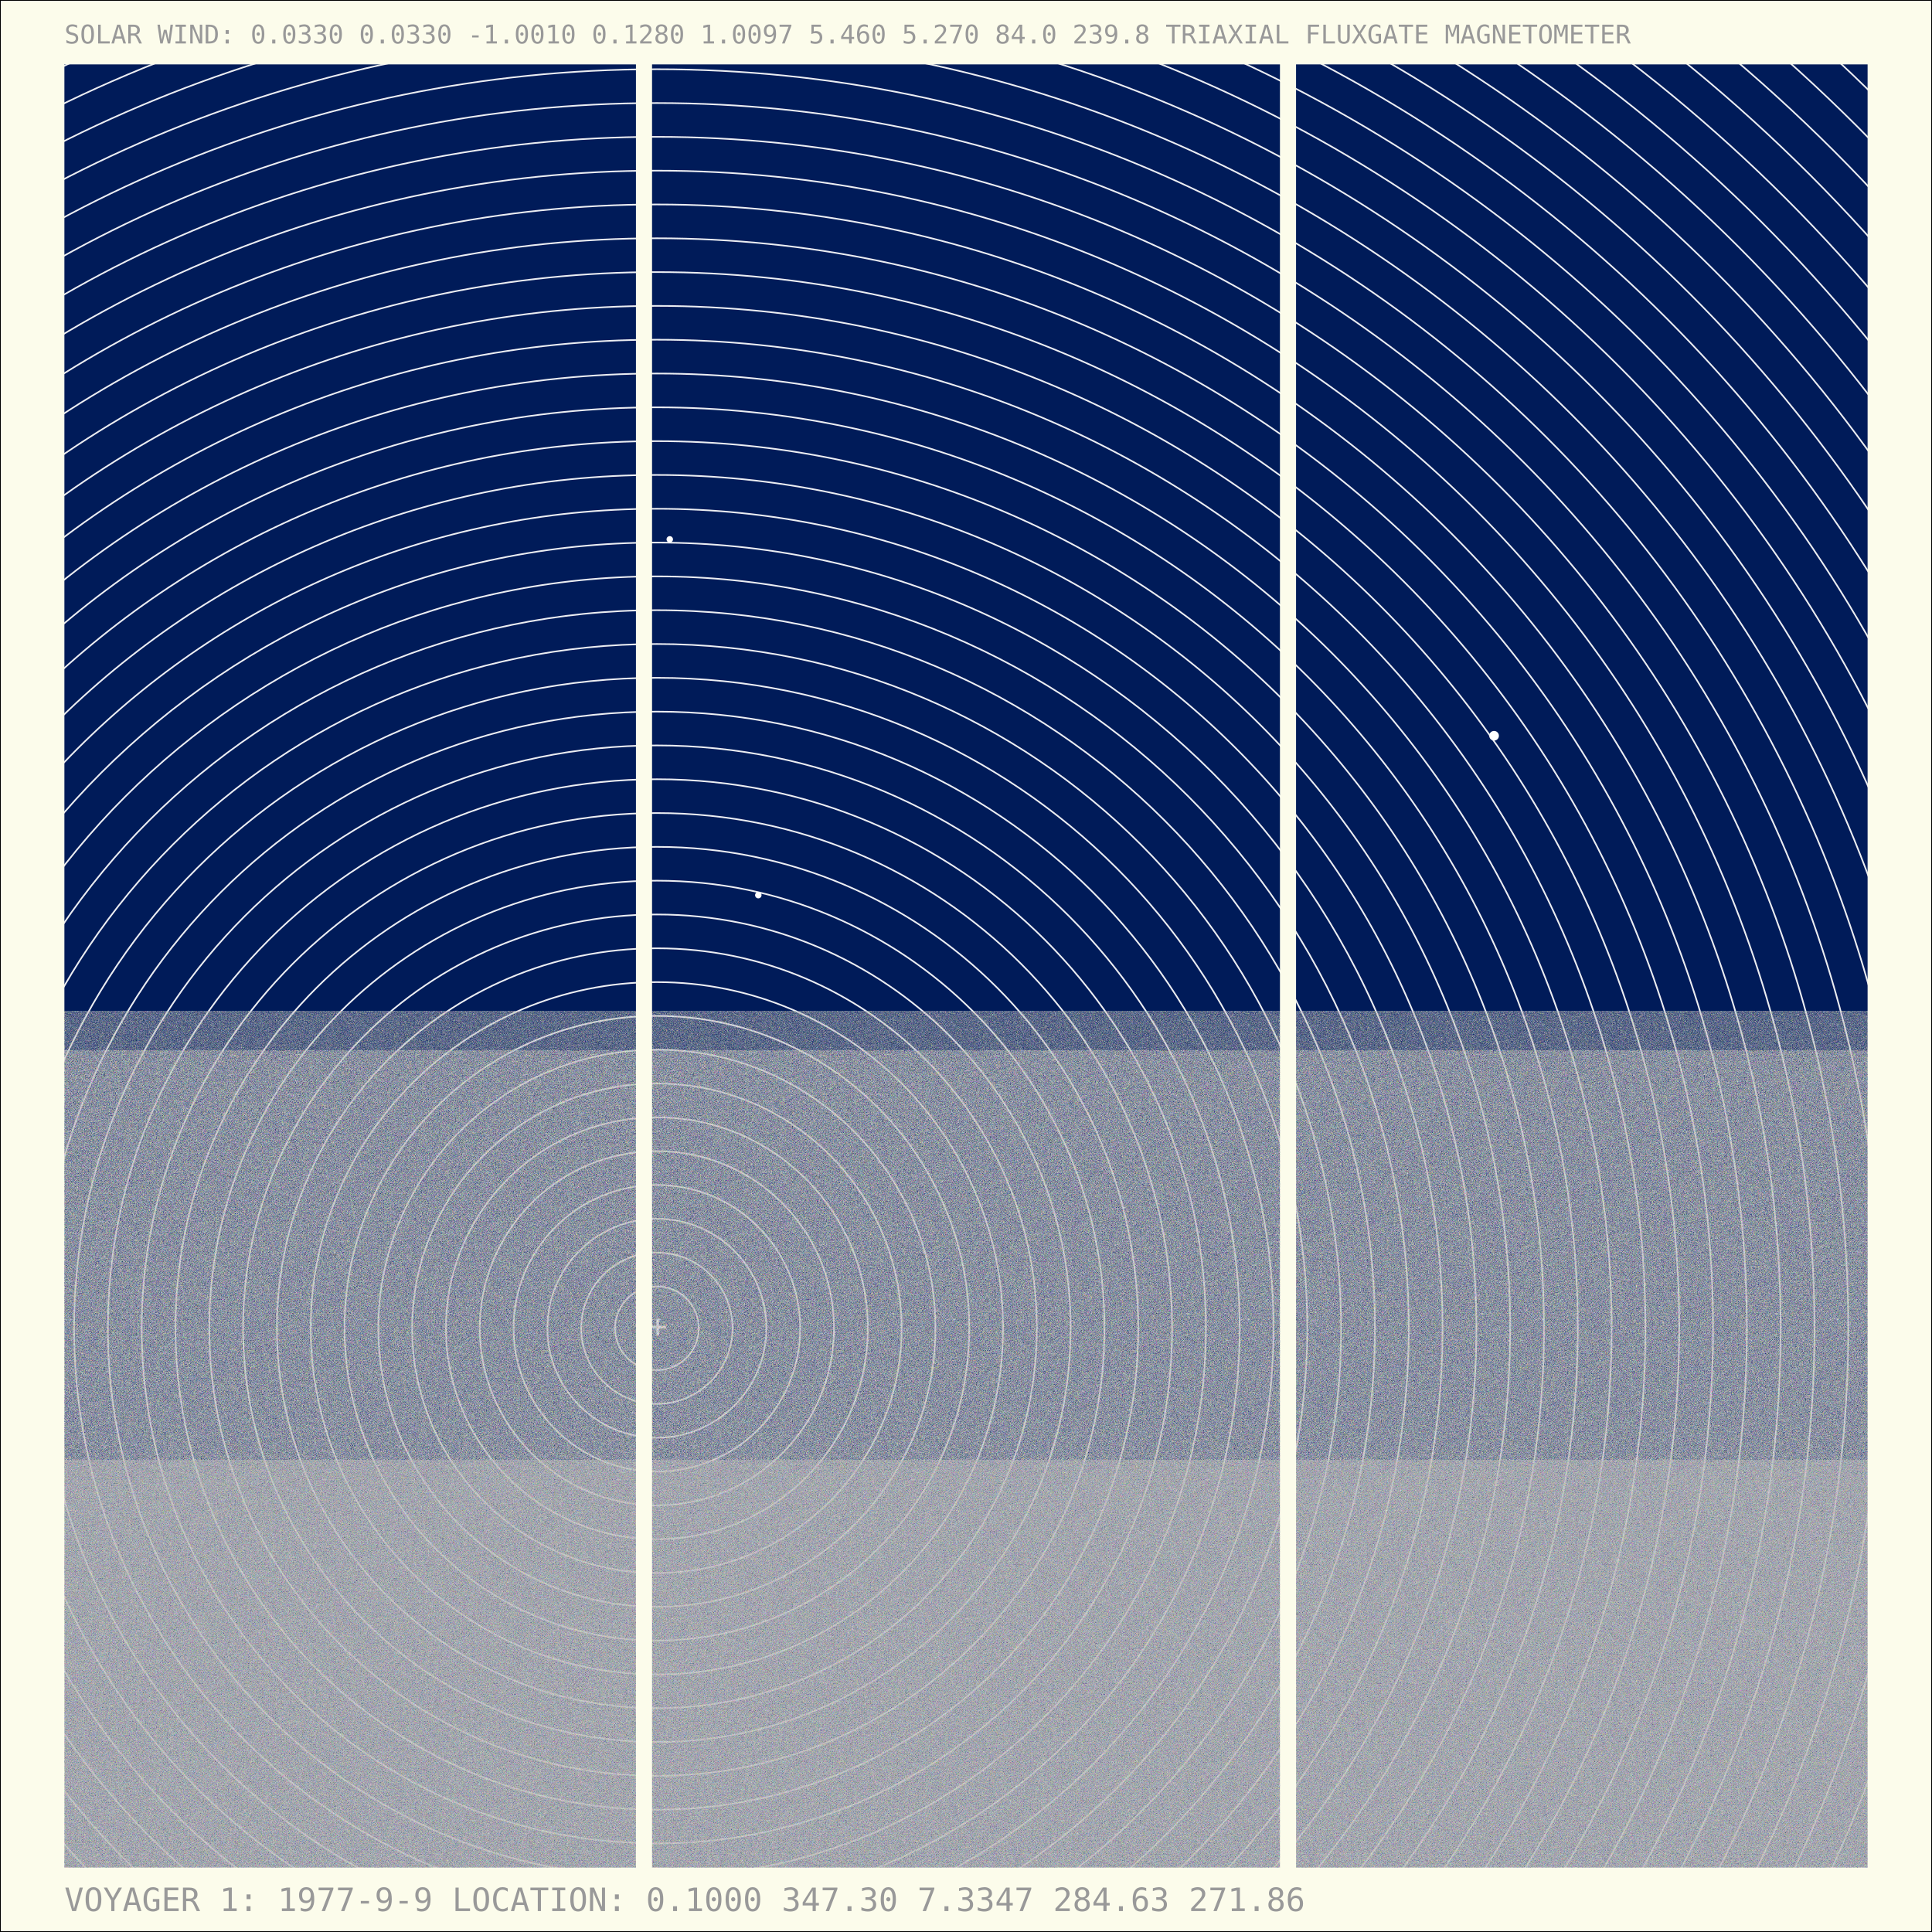
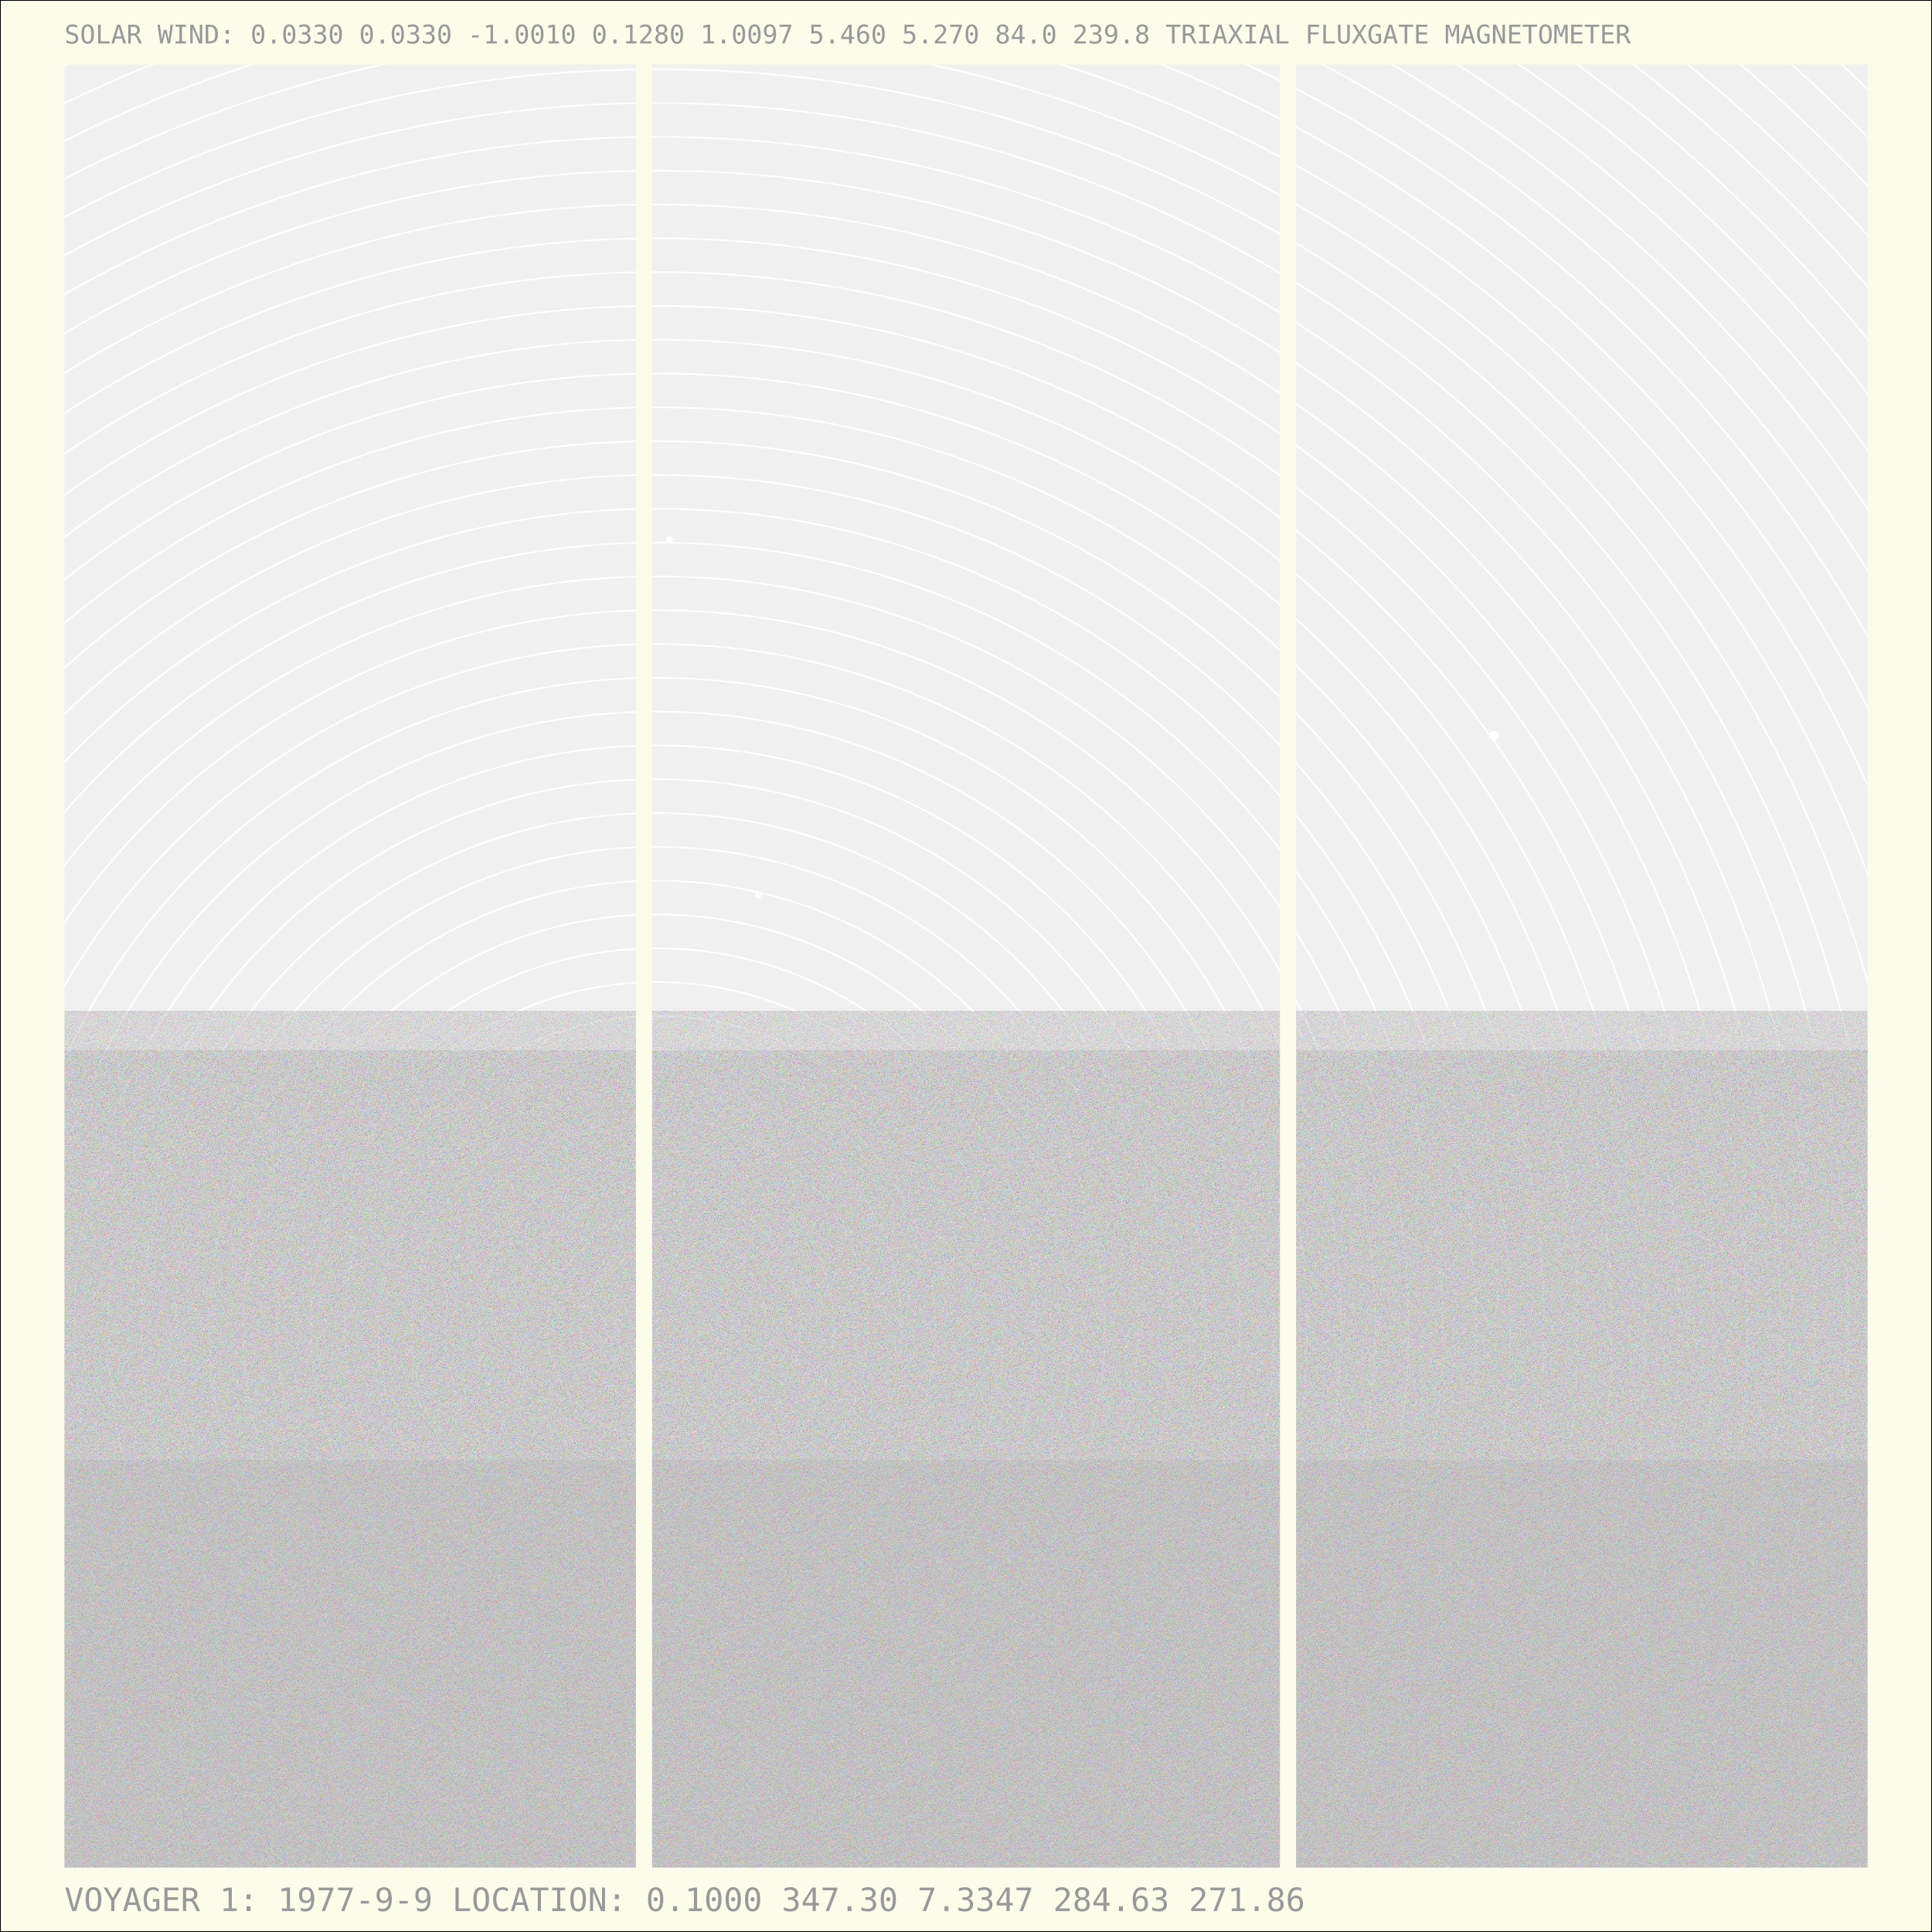
<svg xmlns="http://www.w3.org/2000/svg" width="1200px" height="1200px">
  <defs>
    <filter id="grain" x="0" y="0" width="1200" height="1200">
      <feFlood flood-color="#000000" result="neutral-gray" />
      <feTurbulence in="neutral-gray" type="fractalNoise" baseFrequency="2.8" numOctaves="100" stitchTiles="stitch" result="noise" />
    </filter>
    <linearGradient id="wc0" gradientTransform="rotate(90)">
      <stop offset="5%" stop-color="#65868B" />
      <stop offset="95%" stop-color="#65868B" />
    </linearGradient>
    <linearGradient id="wc1" gradientTransform="rotate(90)">
      <stop offset="5%" stop-color="#65868B" />
      <stop offset="95%" stop-color="#65868B" />
    </linearGradient>
    <linearGradient id="wc2" gradientTransform="rotate(90)">
      <stop offset="5%" stop-color="#BBE1E4" />
      <stop offset="95%" stop-color="#BBE1E4" />
    </linearGradient>
    <filter id="shadow">
      <feDropShadow dx="-0.231" dy="-0.133" stdDeviation="0.817" />
    </filter>
    <clipPath id="sky">
      <path fill="#000000" d="M 0 0 h 1200 v 1200 H 0 z" />
    </clipPath>
  </defs>
-   <g>
-     <path fill="#001b59" d="M 0 0 h 1200 v 1200 H 0 z" />
-   </g>
  <circle cx="928" cy="457" r="3" fill-opacity="1" fill="#ffffff" />
  <circle cx="416" cy="335" r="2" fill-opacity="1" fill="#ffffff" />
  <circle cx="471" cy="556" r="2" fill-opacity="1" fill="#ffffff" />
  <circle cx="408" cy="825" r="2000" stroke-width="1px" stroke-dasharray="0px 0px" fill="none" stroke="#ffffff" stroke-opacity="100%" opacity="92%" />
  <circle cx="408" cy="825" r="1979" stroke-width="1px" stroke-dasharray="0px 0px" fill="none" stroke="#ffffff" stroke-opacity="100%" opacity="92%" />
  <circle cx="408" cy="825" r="1958" stroke-width="1px" stroke-dasharray="0px 0px" fill="none" stroke="#ffffff" stroke-opacity="100%" opacity="92%" />
  <circle cx="408" cy="825" r="1937" stroke-width="1px" stroke-dasharray="0px 0px" fill="none" stroke="#ffffff" stroke-opacity="100%" opacity="92%" />
  <circle cx="408" cy="825" r="1916" stroke-width="1px" stroke-dasharray="0px 0px" fill="none" stroke="#ffffff" stroke-opacity="100%" opacity="92%" />
  <circle cx="408" cy="825" r="1895" stroke-width="1px" stroke-dasharray="0px 0px" fill="none" stroke="#ffffff" stroke-opacity="100%" opacity="92%" />
  <circle cx="408" cy="825" r="1874" stroke-width="1px" stroke-dasharray="0px 0px" fill="none" stroke="#ffffff" stroke-opacity="100%" opacity="92%" />
  <circle cx="408" cy="825" r="1853" stroke-width="1px" stroke-dasharray="0px 0px" fill="none" stroke="#ffffff" stroke-opacity="100%" opacity="92%" />
  <circle cx="408" cy="825" r="1832" stroke-width="1px" stroke-dasharray="0px 0px" fill="none" stroke="#ffffff" stroke-opacity="100%" opacity="92%" />
  <circle cx="408" cy="825" r="1811" stroke-width="1px" stroke-dasharray="0px 0px" fill="none" stroke="#ffffff" stroke-opacity="100%" opacity="92%" />
  <circle cx="408" cy="825" r="1790" stroke-width="1px" stroke-dasharray="0px 0px" fill="none" stroke="#ffffff" stroke-opacity="100%" opacity="92%" />
  <circle cx="408" cy="825" r="1769" stroke-width="1px" stroke-dasharray="0px 0px" fill="none" stroke="#ffffff" stroke-opacity="100%" opacity="92%" />
  <circle cx="408" cy="825" r="1748" stroke-width="1px" stroke-dasharray="0px 0px" fill="none" stroke="#ffffff" stroke-opacity="100%" opacity="92%" />
  <circle cx="408" cy="825" r="1727" stroke-width="1px" stroke-dasharray="0px 0px" fill="none" stroke="#ffffff" stroke-opacity="100%" opacity="92%" />
  <circle cx="408" cy="825" r="1706" stroke-width="1px" stroke-dasharray="0px 0px" fill="none" stroke="#ffffff" stroke-opacity="100%" opacity="92%" />
  <circle cx="408" cy="825" r="1685" stroke-width="1px" stroke-dasharray="0px 0px" fill="none" stroke="#ffffff" stroke-opacity="100%" opacity="92%" />
  <circle cx="408" cy="825" r="1664" stroke-width="1px" stroke-dasharray="0px 0px" fill="none" stroke="#ffffff" stroke-opacity="100%" opacity="92%" />
  <circle cx="408" cy="825" r="1643" stroke-width="1px" stroke-dasharray="0px 0px" fill="none" stroke="#ffffff" stroke-opacity="100%" opacity="92%" />
  <circle cx="408" cy="825" r="1622" stroke-width="1px" stroke-dasharray="0px 0px" fill="none" stroke="#ffffff" stroke-opacity="100%" opacity="92%" />
  <circle cx="408" cy="825" r="1601" stroke-width="1px" stroke-dasharray="0px 0px" fill="none" stroke="#ffffff" stroke-opacity="100%" opacity="92%" />
  <circle cx="408" cy="825" r="1580" stroke-width="1px" stroke-dasharray="0px 0px" fill="none" stroke="#ffffff" stroke-opacity="100%" opacity="92%" />
  <circle cx="408" cy="825" r="1559" stroke-width="1px" stroke-dasharray="0px 0px" fill="none" stroke="#ffffff" stroke-opacity="100%" opacity="92%" />
  <circle cx="408" cy="825" r="1538" stroke-width="1px" stroke-dasharray="0px 0px" fill="none" stroke="#ffffff" stroke-opacity="100%" opacity="92%" />
  <circle cx="408" cy="825" r="1517" stroke-width="1px" stroke-dasharray="0px 0px" fill="none" stroke="#ffffff" stroke-opacity="100%" opacity="92%" />
  <circle cx="408" cy="825" r="1496" stroke-width="1px" stroke-dasharray="0px 0px" fill="none" stroke="#ffffff" stroke-opacity="100%" opacity="92%" />
  <circle cx="408" cy="825" r="1475" stroke-width="1px" stroke-dasharray="0px 0px" fill="none" stroke="#ffffff" stroke-opacity="100%" opacity="92%" />
  <circle cx="408" cy="825" r="1454" stroke-width="1px" stroke-dasharray="0px 0px" fill="none" stroke="#ffffff" stroke-opacity="100%" opacity="92%" />
  <circle cx="408" cy="825" r="1433" stroke-width="1px" stroke-dasharray="0px 0px" fill="none" stroke="#ffffff" stroke-opacity="100%" opacity="92%" />
  <circle cx="408" cy="825" r="1412" stroke-width="1px" stroke-dasharray="0px 0px" fill="none" stroke="#ffffff" stroke-opacity="100%" opacity="92%" />
  <circle cx="408" cy="825" r="1391" stroke-width="1px" stroke-dasharray="0px 0px" fill="none" stroke="#ffffff" stroke-opacity="100%" opacity="92%" />
  <circle cx="408" cy="825" r="1370" stroke-width="1px" stroke-dasharray="0px 0px" fill="none" stroke="#ffffff" stroke-opacity="100%" opacity="92%" />
  <circle cx="408" cy="825" r="1349" stroke-width="1px" stroke-dasharray="0px 0px" fill="none" stroke="#ffffff" stroke-opacity="100%" opacity="92%" />
  <circle cx="408" cy="825" r="1328" stroke-width="1px" stroke-dasharray="0px 0px" fill="none" stroke="#ffffff" stroke-opacity="100%" opacity="92%" />
  <circle cx="408" cy="825" r="1307" stroke-width="1px" stroke-dasharray="0px 0px" fill="none" stroke="#ffffff" stroke-opacity="100%" opacity="92%" />
  <circle cx="408" cy="825" r="1286" stroke-width="1px" stroke-dasharray="0px 0px" fill="none" stroke="#ffffff" stroke-opacity="100%" opacity="92%" />
  <circle cx="408" cy="825" r="1265" stroke-width="1px" stroke-dasharray="0px 0px" fill="none" stroke="#ffffff" stroke-opacity="100%" opacity="92%" />
  <circle cx="408" cy="825" r="1244" stroke-width="1px" stroke-dasharray="0px 0px" fill="none" stroke="#ffffff" stroke-opacity="100%" opacity="92%" />
  <circle cx="408" cy="825" r="1223" stroke-width="1px" stroke-dasharray="0px 0px" fill="none" stroke="#ffffff" stroke-opacity="100%" opacity="92%" />
  <circle cx="408" cy="825" r="1202" stroke-width="1px" stroke-dasharray="0px 0px" fill="none" stroke="#ffffff" stroke-opacity="100%" opacity="92%" />
  <circle cx="408" cy="825" r="1181" stroke-width="1px" stroke-dasharray="0px 0px" fill="none" stroke="#ffffff" stroke-opacity="100%" opacity="92%" />
  <circle cx="408" cy="825" r="1160" stroke-width="1px" stroke-dasharray="0px 0px" fill="none" stroke="#ffffff" stroke-opacity="100%" opacity="92%" />
  <circle cx="408" cy="825" r="1139" stroke-width="1px" stroke-dasharray="0px 0px" fill="none" stroke="#ffffff" stroke-opacity="100%" opacity="92%" />
  <circle cx="408" cy="825" r="1118" stroke-width="1px" stroke-dasharray="0px 0px" fill="none" stroke="#ffffff" stroke-opacity="100%" opacity="92%" />
  <circle cx="408" cy="825" r="1097" stroke-width="1px" stroke-dasharray="0px 0px" fill="none" stroke="#ffffff" stroke-opacity="100%" opacity="92%" />
  <circle cx="408" cy="825" r="1076" stroke-width="1px" stroke-dasharray="0px 0px" fill="none" stroke="#ffffff" stroke-opacity="100%" opacity="92%" />
  <circle cx="408" cy="825" r="1055" stroke-width="1px" stroke-dasharray="0px 0px" fill="none" stroke="#ffffff" stroke-opacity="100%" opacity="92%" />
  <circle cx="408" cy="825" r="1034" stroke-width="1px" stroke-dasharray="0px 0px" fill="none" stroke="#ffffff" stroke-opacity="100%" opacity="92%" />
  <circle cx="408" cy="825" r="1013" stroke-width="1px" stroke-dasharray="0px 0px" fill="none" stroke="#ffffff" stroke-opacity="100%" opacity="92%" />
  <circle cx="408" cy="825" r="992" stroke-width="1px" stroke-dasharray="0px 0px" fill="none" stroke="#ffffff" stroke-opacity="100%" opacity="92%" />
  <circle cx="408" cy="825" r="971" stroke-width="1px" stroke-dasharray="0px 0px" fill="none" stroke="#ffffff" stroke-opacity="100%" opacity="92%" />
  <circle cx="408" cy="825" r="950" stroke-width="1px" stroke-dasharray="0px 0px" fill="none" stroke="#ffffff" stroke-opacity="100%" opacity="92%" />
  <circle cx="408" cy="825" r="929" stroke-width="1px" stroke-dasharray="0px 0px" fill="none" stroke="#ffffff" stroke-opacity="100%" opacity="92%" />
  <circle cx="408" cy="825" r="908" stroke-width="1px" stroke-dasharray="0px 0px" fill="none" stroke="#ffffff" stroke-opacity="100%" opacity="92%" />
  <circle cx="408" cy="825" r="887" stroke-width="1px" stroke-dasharray="0px 0px" fill="none" stroke="#ffffff" stroke-opacity="100%" opacity="92%" />
  <circle cx="408" cy="825" r="866" stroke-width="1px" stroke-dasharray="0px 0px" fill="none" stroke="#ffffff" stroke-opacity="100%" opacity="92%" />
  <circle cx="408" cy="825" r="845" stroke-width="1px" stroke-dasharray="0px 0px" fill="none" stroke="#ffffff" stroke-opacity="100%" opacity="92%" />
  <circle cx="408" cy="825" r="824" stroke-width="1px" stroke-dasharray="0px 0px" fill="none" stroke="#ffffff" stroke-opacity="100%" opacity="92%" />
  <circle cx="408" cy="825" r="803" stroke-width="1px" stroke-dasharray="0px 0px" fill="none" stroke="#ffffff" stroke-opacity="100%" opacity="92%" />
  <circle cx="408" cy="825" r="782" stroke-width="1px" stroke-dasharray="0px 0px" fill="none" stroke="#ffffff" stroke-opacity="100%" opacity="92%" />
  <circle cx="408" cy="825" r="761" stroke-width="1px" stroke-dasharray="0px 0px" fill="none" stroke="#ffffff" stroke-opacity="100%" opacity="92%" />
  <circle cx="408" cy="825" r="740" stroke-width="1px" stroke-dasharray="0px 0px" fill="none" stroke="#ffffff" stroke-opacity="100%" opacity="92%" />
  <circle cx="408" cy="825" r="719" stroke-width="1px" stroke-dasharray="0px 0px" fill="none" stroke="#ffffff" stroke-opacity="100%" opacity="92%" />
  <circle cx="408" cy="825" r="698" stroke-width="1px" stroke-dasharray="0px 0px" fill="none" stroke="#ffffff" stroke-opacity="100%" opacity="92%" />
  <circle cx="408" cy="825" r="677" stroke-width="1px" stroke-dasharray="0px 0px" fill="none" stroke="#ffffff" stroke-opacity="100%" opacity="92%" />
  <circle cx="408" cy="825" r="656" stroke-width="1px" stroke-dasharray="0px 0px" fill="none" stroke="#ffffff" stroke-opacity="100%" opacity="92%" />
  <circle cx="408" cy="825" r="635" stroke-width="1px" stroke-dasharray="0px 0px" fill="none" stroke="#ffffff" stroke-opacity="100%" opacity="92%" />
  <circle cx="408" cy="825" r="614" stroke-width="1px" stroke-dasharray="0px 0px" fill="none" stroke="#ffffff" stroke-opacity="100%" opacity="92%" />
  <circle cx="408" cy="825" r="593" stroke-width="1px" stroke-dasharray="0px 0px" fill="none" stroke="#ffffff" stroke-opacity="100%" opacity="92%" />
  <circle cx="408" cy="825" r="572" stroke-width="1px" stroke-dasharray="0px 0px" fill="none" stroke="#ffffff" stroke-opacity="100%" opacity="92%" />
  <circle cx="408" cy="825" r="551" stroke-width="1px" stroke-dasharray="0px 0px" fill="none" stroke="#ffffff" stroke-opacity="100%" opacity="92%" />
  <circle cx="408" cy="825" r="530" stroke-width="1px" stroke-dasharray="0px 0px" fill="none" stroke="#ffffff" stroke-opacity="100%" opacity="92%" />
  <circle cx="408" cy="825" r="509" stroke-width="1px" stroke-dasharray="0px 0px" fill="none" stroke="#ffffff" stroke-opacity="100%" opacity="92%" />
  <circle cx="408" cy="825" r="488" stroke-width="1px" stroke-dasharray="0px 0px" fill="none" stroke="#ffffff" stroke-opacity="100%" opacity="92%" />
  <circle cx="408" cy="825" r="467" stroke-width="1px" stroke-dasharray="0px 0px" fill="none" stroke="#ffffff" stroke-opacity="100%" opacity="92%" />
  <circle cx="408" cy="825" r="446" stroke-width="1px" stroke-dasharray="0px 0px" fill="none" stroke="#ffffff" stroke-opacity="100%" opacity="92%" />
  <circle cx="408" cy="825" r="425" stroke-width="1px" stroke-dasharray="0px 0px" fill="none" stroke="#ffffff" stroke-opacity="100%" opacity="92%" />
  <circle cx="408" cy="825" r="404" stroke-width="1px" stroke-dasharray="0px 0px" fill="none" stroke="#ffffff" stroke-opacity="100%" opacity="92%" />
  <circle cx="408" cy="825" r="383" stroke-width="1px" stroke-dasharray="0px 0px" fill="none" stroke="#ffffff" stroke-opacity="100%" opacity="92%" />
  <circle cx="408" cy="825" r="362" stroke-width="1px" stroke-dasharray="0px 0px" fill="none" stroke="#ffffff" stroke-opacity="100%" opacity="92%" />
  <circle cx="408" cy="825" r="341" stroke-width="1px" stroke-dasharray="0px 0px" fill="none" stroke="#ffffff" stroke-opacity="100%" opacity="92%" />
  <circle cx="408" cy="825" r="320" stroke-width="1px" stroke-dasharray="0px 0px" fill="none" stroke="#ffffff" stroke-opacity="100%" opacity="92%" />
  <circle cx="408" cy="825" r="299" stroke-width="1px" stroke-dasharray="0px 0px" fill="none" stroke="#ffffff" stroke-opacity="100%" opacity="92%" />
  <circle cx="408" cy="825" r="278" stroke-width="1px" stroke-dasharray="0px 0px" fill="none" stroke="#ffffff" stroke-opacity="100%" opacity="92%" />
  <circle cx="408" cy="825" r="257" stroke-width="1px" stroke-dasharray="0px 0px" fill="none" stroke="#ffffff" stroke-opacity="100%" opacity="92%" />
  <circle cx="408" cy="825" r="236" stroke-width="1px" stroke-dasharray="0px 0px" fill="none" stroke="#ffffff" stroke-opacity="100%" opacity="92%" />
  <circle cx="408" cy="825" r="215" stroke-width="1px" stroke-dasharray="0px 0px" fill="none" stroke="#ffffff" stroke-opacity="100%" opacity="92%" />
  <circle cx="408" cy="825" r="194" stroke-width="1px" stroke-dasharray="0px 0px" fill="none" stroke="#ffffff" stroke-opacity="100%" opacity="92%" />
  <circle cx="408" cy="825" r="173" stroke-width="1px" stroke-dasharray="0px 0px" fill="none" stroke="#ffffff" stroke-opacity="100%" opacity="92%" />
  <circle cx="408" cy="825" r="152" stroke-width="1px" stroke-dasharray="0px 0px" fill="none" stroke="#ffffff" stroke-opacity="100%" opacity="92%" />
  <circle cx="408" cy="825" r="131" stroke-width="1px" stroke-dasharray="0px 0px" fill="none" stroke="#ffffff" stroke-opacity="100%" opacity="92%" />
  <circle cx="408" cy="825" r="110" stroke-width="1px" stroke-dasharray="0px 0px" fill="none" stroke="#ffffff" stroke-opacity="100%" opacity="92%" />
  <circle cx="408" cy="825" r="89" stroke-width="1px" stroke-dasharray="0px 0px" fill="none" stroke="#ffffff" stroke-opacity="100%" opacity="92%" />
  <circle cx="408" cy="825" r="68" stroke-width="1px" stroke-dasharray="0px 0px" fill="none" stroke="#ffffff" stroke-opacity="100%" opacity="92%" />
  <circle cx="408" cy="825" r="47" stroke-width="1px" stroke-dasharray="0px 0px" fill="none" stroke="#ffffff" stroke-opacity="100%" opacity="92%" />
  <circle cx="408" cy="825" r="26" stroke-width="1px" stroke-dasharray="0px 0px" fill="none" stroke="#ffffff" stroke-opacity="100%" opacity="92%" />
  <style>
        .voyager {
            font: 20px monospace;
            fill: #ffffff;
        }
    </style>
  <text x="402.5" y="830.5" class="voyager">+</text>
  <g filter="url(#grain)">
    <path d="M 0 727.0 c 67 15 137 9 244 -7 70 10 136 -6 229 -6 75 -16 126 -9 250 2 66 18 126 -6 256 5 76 10 138 7 231 5 78 -18 134 -20 228 -9 77 17 120 3 222 -5 64 8 135 -14 239 -9 63 -20 138 8 254 2 74 3 146 18 245 1 69 -14 129 2 235 4 68 13 135 -10 234 -17 78 16 144 -2 250 -17 76 9 134 6 251 1 64 -6 130 -18 224 -7 64 18 122 6 239 -11 60 10 132 -12 252 -19 64 6 125 16 239 -12 l -40 1200 H 0 Z" fill="url(#wc0)" filter="url(#shadow)" />
  </g>
  <g filter="url(#grain)">
    <path d="M 0 832.0 c 70 -20 123 -16 232 -9 63 7 128 -2 236 -17 77 -7 138 -12 246 5 79 -7 122 -6 235 -19 79 -1 128 -4 235 -18 68 7 139 -2 220 2 60 16 143 -16 258 -12 79 1 133 -15 258 -4 63 -20 125 8 234 -4 72 3 141 -4 233 -20 67 8 127 -2 239 0 70 18 121 18 223 -19 62 -11 146 6 254 -17 63 -3 123 4 251 -8 76 -20 143 11 222 -12 73 19 124 -11 256 -18 77 16 142 12 246 -6 78 -12 123 11 251 5 l -40 1200 H 0 Z" fill="url(#wc1)" filter="url(#shadow)" />
  </g>
  <g filter="url(#grain)">
    <path d="M 0 995.0 c 67 2 125 15 245 -10 67 3 124 10 247 4 68 -10 131 9 246 8 75 -12 143 7 247 9 74 -15 136 -16 244 1 76 -3 120 14 225 -16 71 15 132 -8 235 -13 67 11 146 -18 230 -15 67 8 130 -4 246 5 64 -2 137 2 245 -8 72 15 136 10 233 5 74 -7 142 4 249 -11 72 -20 141 -6 221 -5 64 -14 120 1 229 -18 60 -16 139 -2 242 -13 67 -16 125 -12 231 -5 64 8 146 0 251 8 65 -7 130 -13 255 5 l -40 1200 H 0 Z" fill="url(#wc2)" filter="url(#shadow)" />
  </g>
  <rect x="0" y="0" width="1200" height="1200" style="stroke:#fcfceb; fill: none;stroke-width:80px" />
  <g id="triptych">
    <line x1="400.0" y1="0" x2="400.0" y2="1200" style="stroke:#fcfceb;stroke-width:10px;" />
    <line x1="800.0" y1="0" x2="800.0" y2="1200" style="stroke:#fcfceb;stroke-width:10px;" />
  </g>
  <rect x="0" y="0" width="1200" height="1200" style="stroke: #000000; fill: none;stroke-width:1px" />
  <style>
        .label {
            font: 20px monospace;
            fill: #999999;
        }
    </style>
  <g id="label">
    <text x="40" y="1187" class="label">VOYAGER 1: 1977-9-9 LOCATION: 0.1000 347.30 7.3347 284.63
            271.86</text>
  </g>
  <style>
        .top_label {
            font: 16px monospace;
            fill: #999999;
        }
    </style>
  <g id="top_label">
    <text x="40" y="27" class="top_label">SOLAR WIND: 0.0330 0.0330 -1.0010 0.1280 1.0097 5.460 5.270
            84.0 239.8 TRIAXIAL FLUXGATE MAGNETOMETER</text>
  </g>
</svg>
